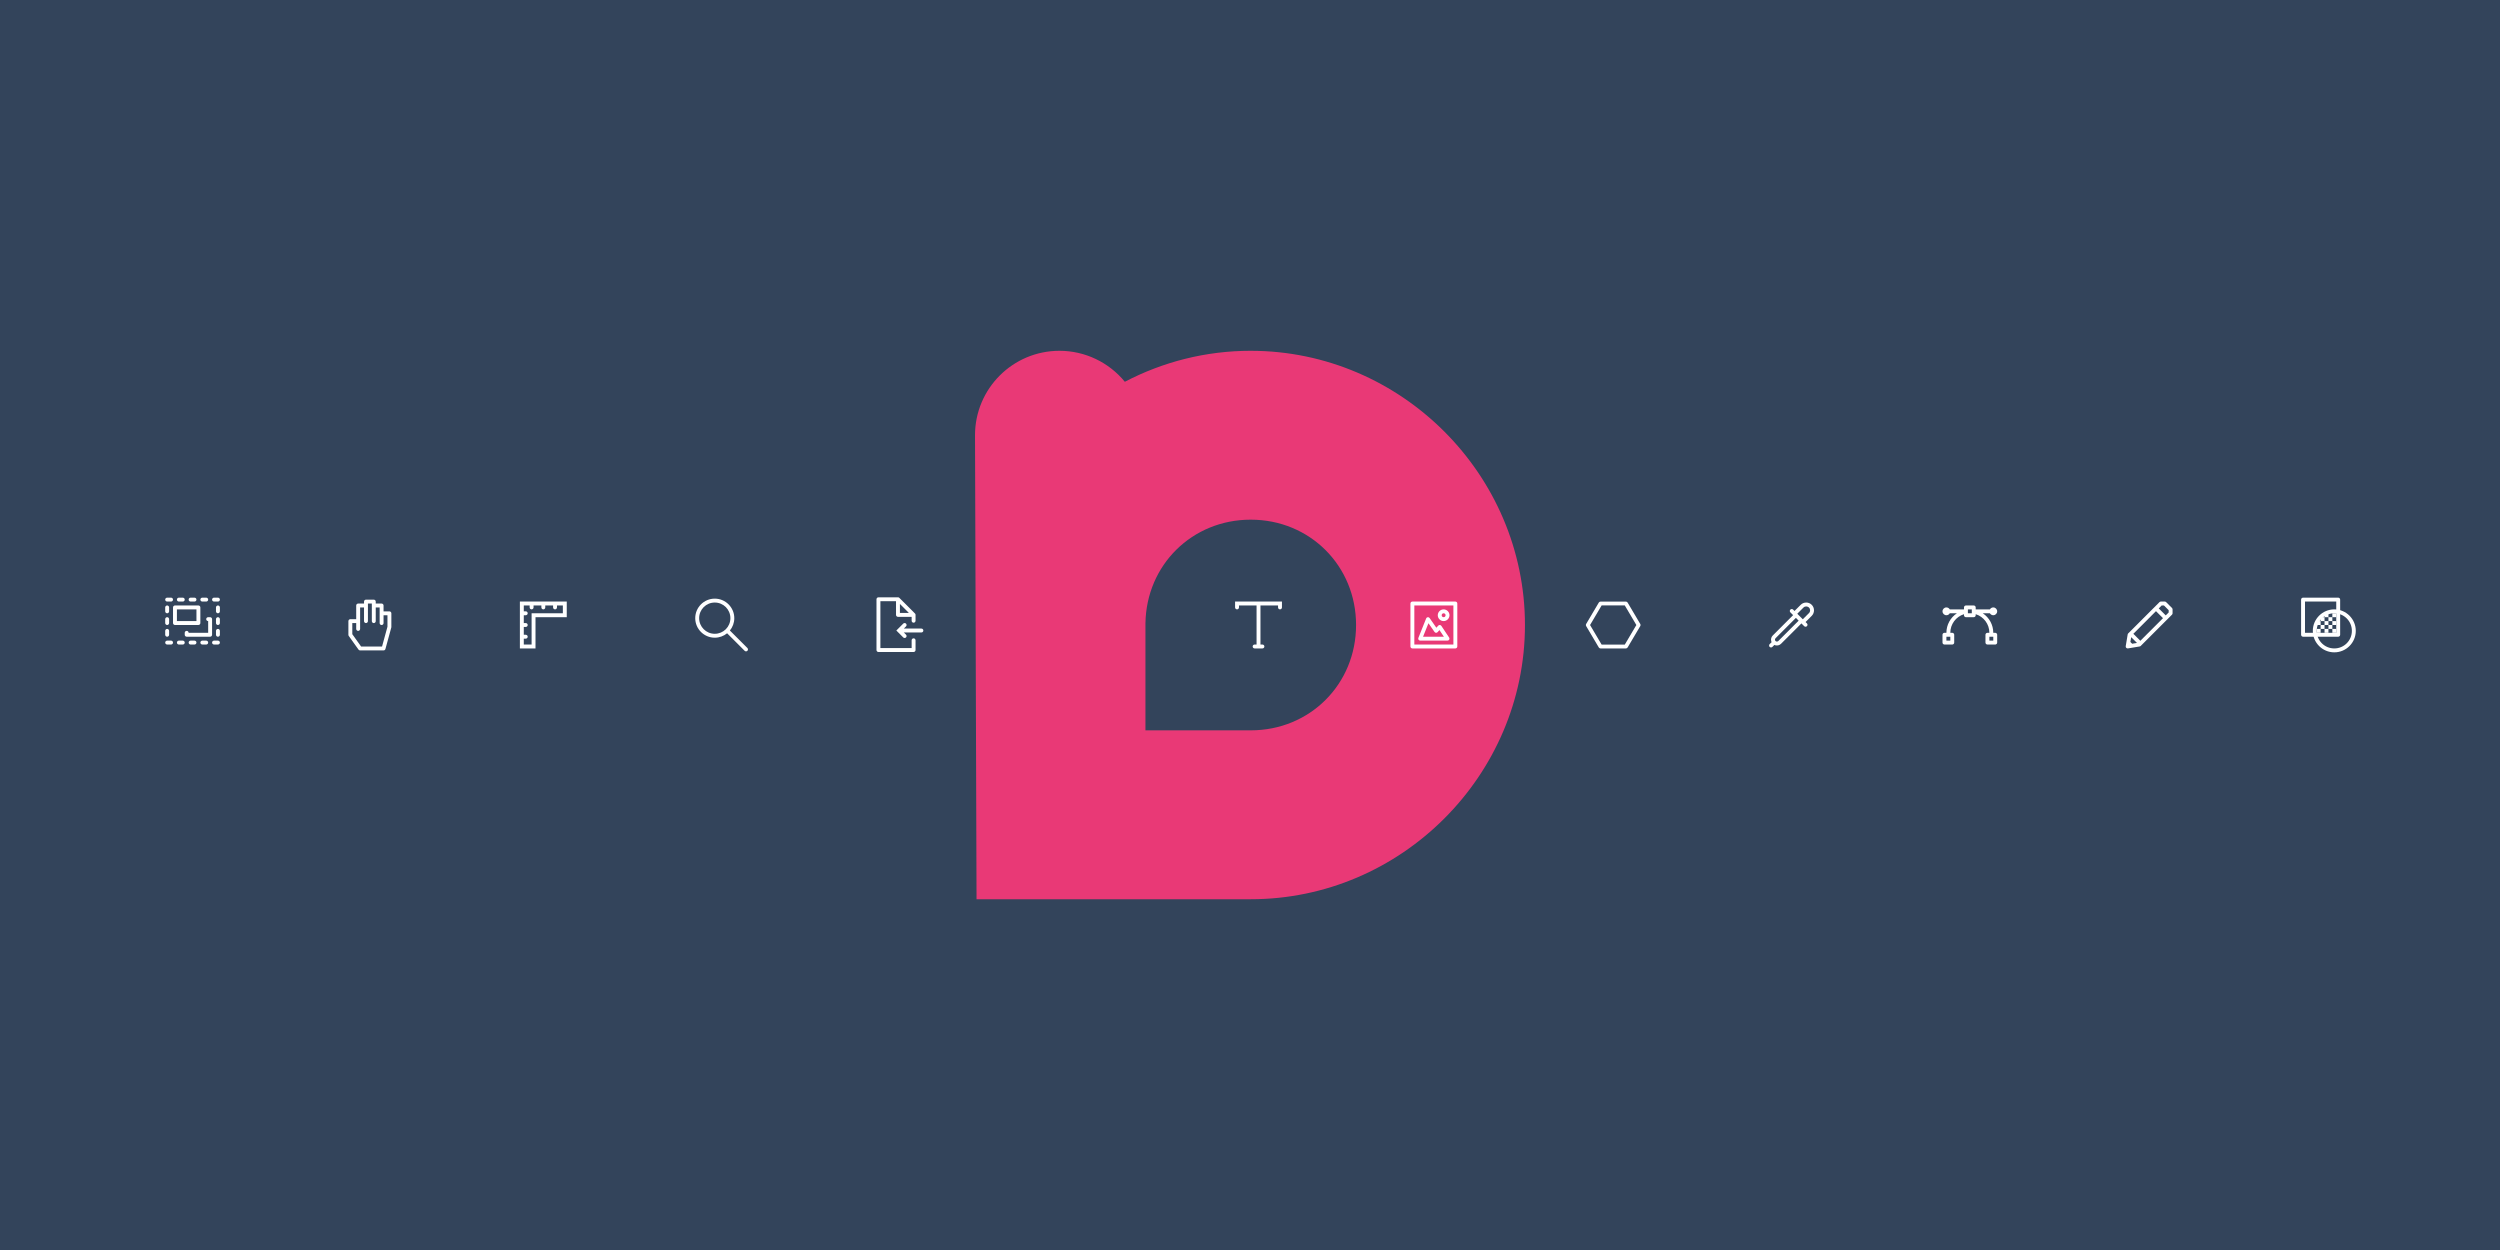
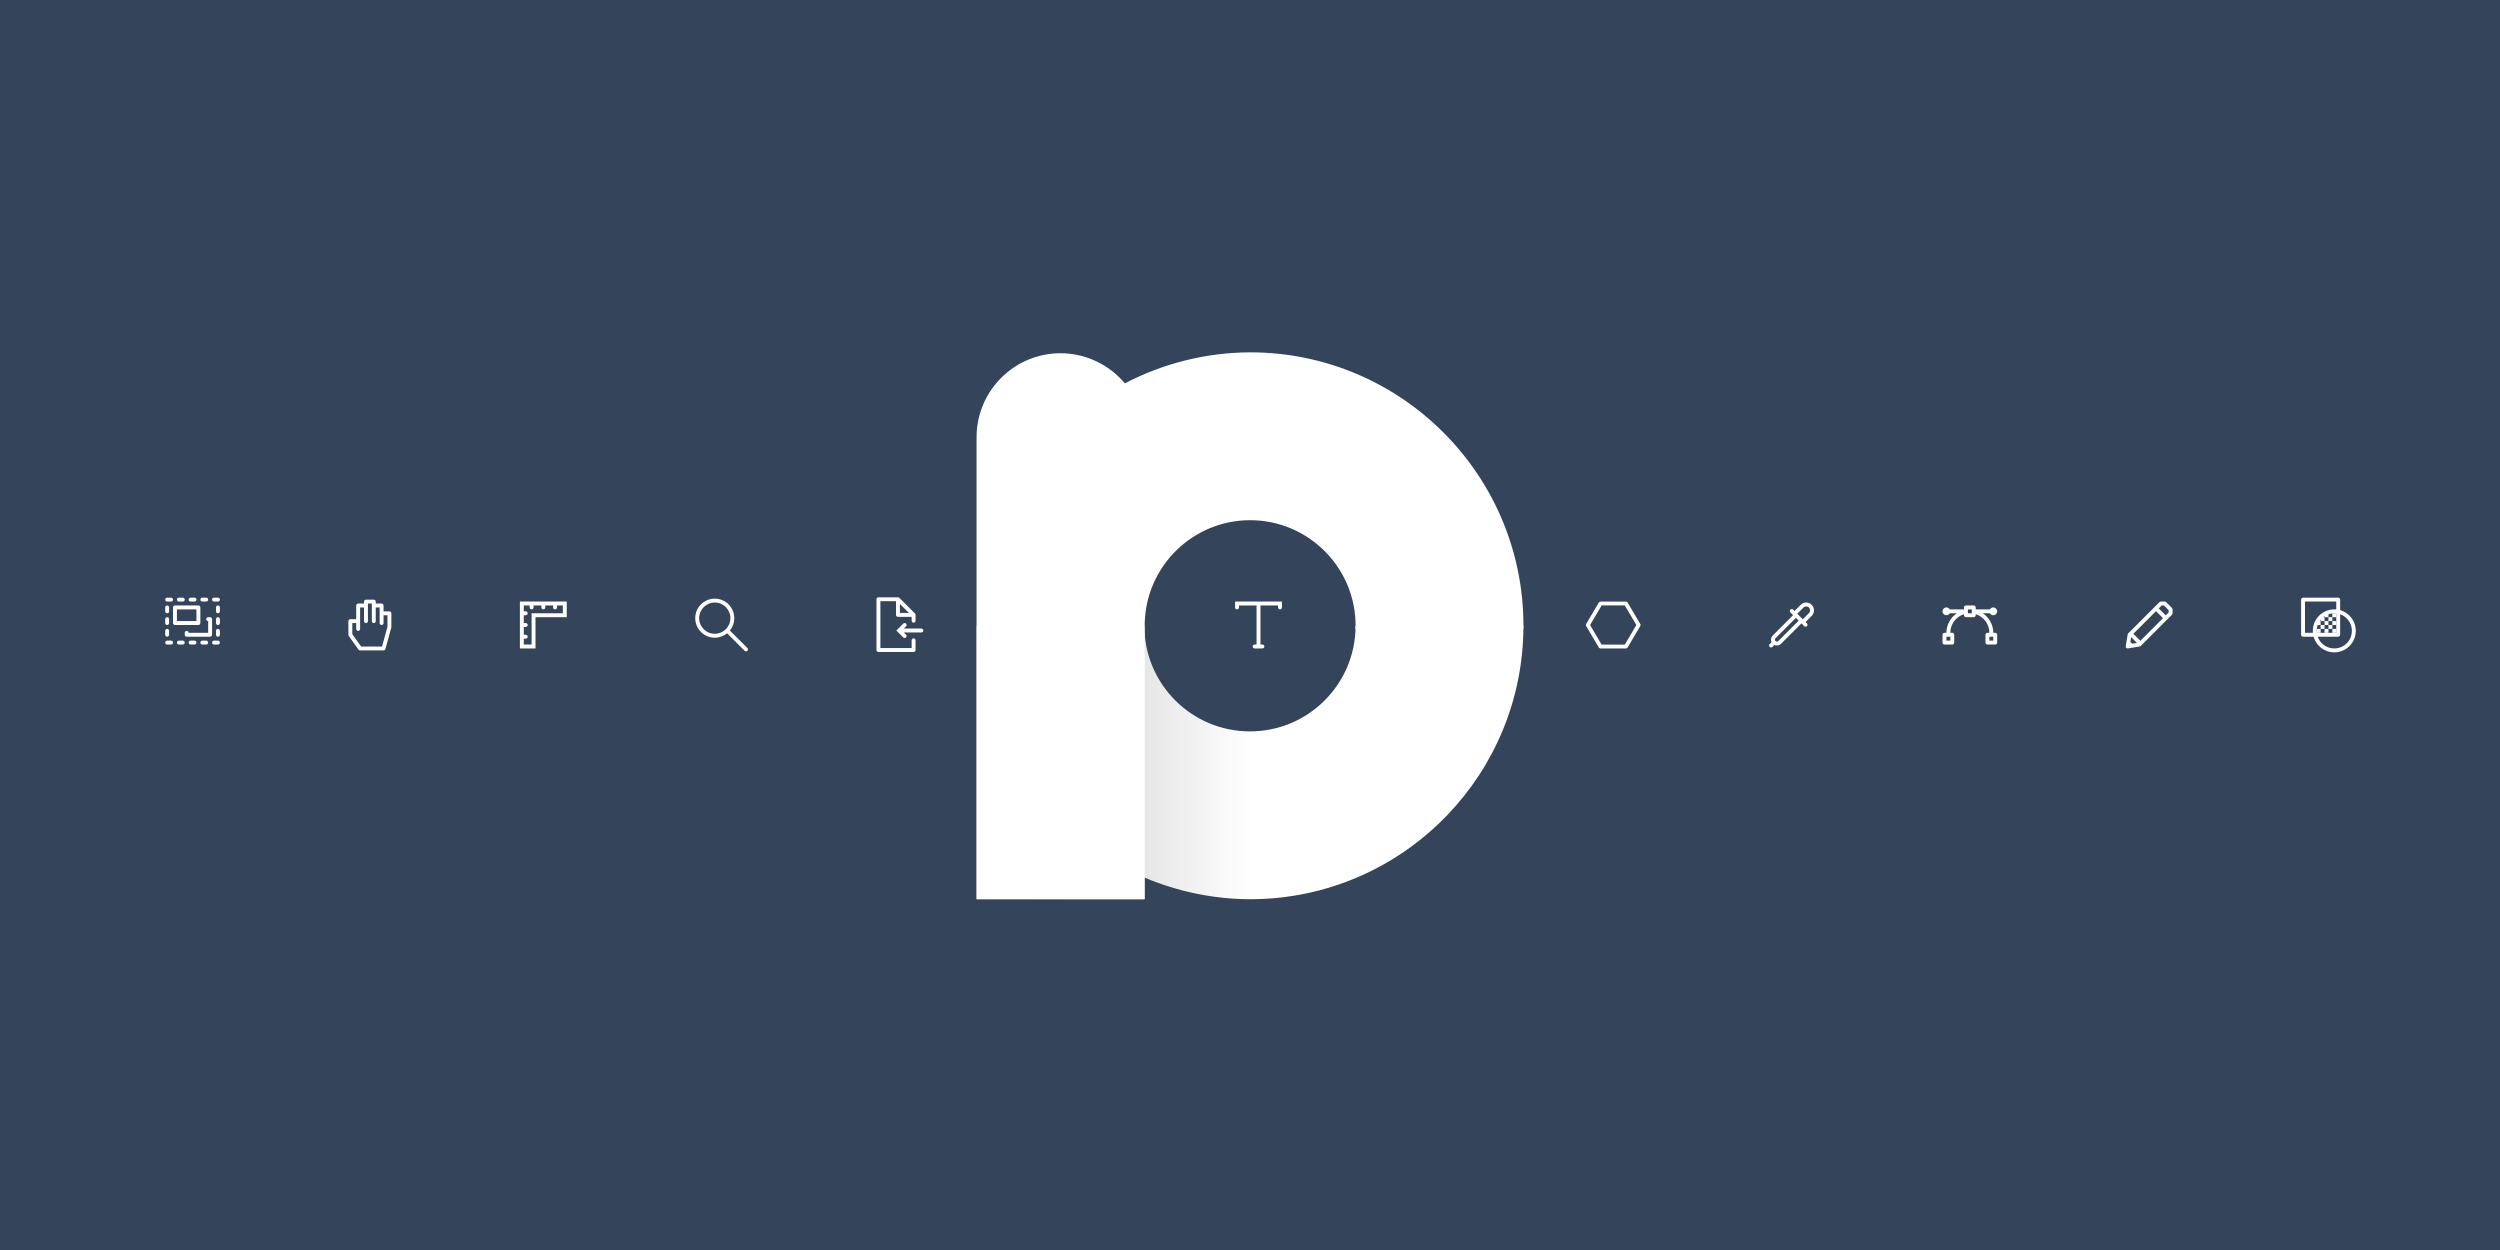
<svg xmlns="http://www.w3.org/2000/svg" width="640" height="320" version="1.1" viewBox="0 0 640 320">
+   <defs>
+     <linearGradient id="linearGradient9-9" x1="1487.8" x2="1629.5" y1="403.31" y2="403.31" gradientTransform="matrix(.49779 0 0 .49779 -490.63 -40.562)" gradientUnits="userSpaceOnUse">
+       <stop stop-color="#c0c0c0" offset="0" />
+       <stop stop-color="#fff" offset="1" />
+     </linearGradient>
+   </defs>
  <rect width="640" height="320" rx="0" ry="0" fill="#33445b" stop-color="#000000" stroke-width=".93" style="-inkscape-stroke:none;font-variation-settings:normal" />
  <path d="m409.73 154.01a.501.49 0 00-.435.245l-3.254 5.505a.501.49 0 000 .49l3.254 5.505a.501.49 0 00.435.245h6.503a.501.49 0 00.435-.245l3.254-5.505a.501.49 0 000-.49l-3.254-5.505a.501.49 0 00-.435-.245zm.288.979h5.928l2.962 5.016-2.962 5.016h-5.928l-2.962-5.016z" fill="#fff" />
-   <path d="m320.19 89.802c-11.589 0-22.557 2.873-32.233 7.934-4.106-5.02-10.248-7.931-16.733-7.932-11.941-5.7e-5-21.62 9.68-21.62 21.62l.389 118.78h70.198c38.513 0 70.198-31.683 70.198-70.196s-31.683-70.203-70.198-70.203zm0 43.232c15.15 0 26.963 11.82 26.963 26.969 0 15.15-11.815 26.965-26.963 26.965h-26.955v-27.375c.212-14.951 11.943-26.56 26.955-26.56z" fill="#e93976" stop-color="#000000" stroke-width="2.091" style="-inkscape-stroke:none;font-variation-settings:normal" />
-   <path d="m503.28 155a.5.5 0 00-.5.5v.5h-3.637a1 1 0 00-.863-.5 1 1 0 00-1 1 1 1 0 001 1 1 1 0 00.863-.5h1.818c-1.633 1.086-2.682 2.941-2.682 5h-.5a.5.5 0 00-.5.5v2a.5.5 0 00.5.5h2a.5.5 0 00.5-.5v-2a.5.5 0 00-.5-.5h-.5c0-2.207 1.437-4.123 3.5-4.769v.27a.5.5 0 00.5.5h2a.5.5 0 00.5-.5v-.27c2.064.647 3.5 2.563 3.5 4.769h-.5a.5.5 0 00-.5.5v2a.5.5 0 00.5.5h2a.5.5 0 00.5-.5v-2a.5.5 0 00-.5-.5h-.5c0-2.059-1.049-3.914-2.684-5h1.82a1 1 0 00.863.5 1 1 0 001-1 1 1 0 00-1-1 1 1 0 00-.863.5h-3.637v-.5a.5.5 0 00-.5-.5zm.5 1h1v1h-1zm-5.5 7h1v1h-1zm11 0h1v1h-1z" fill="#fff" />
-   <path d="m553.18 154a.5.5 0 00-.354.146l-8 8a.5.5 0 00-.141.271l-.5 3a.5.5 0 00.576.576l3-.5a.5.5 0 00.271-.141l8-8a.5.5 0 00.146-.354v-1a.5.5 0 00-.146-.354l-1.5-1.5a.5.5 0 00-.354-.146h-1zm.207 1h.586l1.207 1.207v.586l-.75.75-1.793-1.793.75-.75zm-1.457 1.457 1.793 1.793-5.793 5.793-1.793-1.793zm-6.346 6.654 1.482 1.482-1.232.205-.455-.455z" color="#000000" fill="#fff" stroke-linecap="round" stroke-linejoin="round" style="-inkscape-stroke:none" />
-   <path d="m133.09 154v12h4v-8h8v-4h-9zm1 1h1.5v.5a.5.5 0 00.5.5.5.5 0 00.5-.5v-.5h2v.5a.5.5 0 00.5.5.5.5 0 00.5-.5v-.5h2v.5a.5.5 0 00.5.5.5.5 0 00.5-.5v-.5h1.5v2h-8v8h-2v-1.5h.5a.5.5 0 00.5-.5.5.5 0 00-.5-.5h-.5v-2h.5a.5.5 0 00.5-.5.5.5 0 00-.5-.5h-.5v-2h.5a.5.5 0 00.5-.5.5.5 0 00-.5-.5h-.5z" fill="#fff" />
-   <g transform="translate(588.08,152)" fill="#fff" stroke-linecap="round" stroke-linejoin="round">
-     <path d="m1.5 1c-.276 2.76e-5-.5.224-.5.5v9c2.76e-5.276.224.5.5.5h9c.276-2.8e-5.5-.224.5-.5v-9c-2.8e-5-.276-.224-.5-.5-.5zm.5 1h8v8h-8z" color="#000000" style="-inkscape-stroke:none" />
-     <path d="m9.5 4c-3.032 0-5.5 2.468-5.5 5.5s2.468 5.5 5.5 5.5 5.5-2.468 5.5-5.5-2.468-5.5-5.5-5.5zm0 1c2.491 0 4.5 2.009 4.5 4.5s-2.009 4.5-4.5 4.5-4.5-2.009-4.5-4.5 2.009-4.5 4.5-4.5z" color="#000000" style="-inkscape-stroke:none" />
-     <path d="m7 5v1h1v-1zm1 1v1h1v-1zm1 0h1v-1h-1zm0 1v1h1v-1zm0 1h-1v1h1zm0 1v1h1v-1zm-1 0h-1v1h1zm-1 0v-1h-1v1zm-1 0h-1v1h1zm0-1v-1h-1v1zm0-1h1v-1h-1zm1 0v1h1v-1z" color="#000000" stroke-dasharray="1, 2" style="-inkscape-stroke:none" />
+   <path d="m249.99 160.2 8e-3 0.114h-8e-3v69.89h42.968v-5.563c8.553 3.63 17.744 5.521 27.035 5.563 19.862 0 37.792-8.272 50.533-21.559 12.06-12.576 19.47-29.645 19.47-48.445h-42.969c0 14.931-12.104 27.034-27.034 27.034-14.931 0-27.034-12.104-27.034-27.034z" fill="url(#linearGradient9-9)" stroke-width=".498" style="-inkscape-stroke:none;font-variation-settings:normal" />
+   <g fill="#fff">
+     <path d="m320 90.198c-11.159 0.056-22.144 2.778-32.037 7.941-4.074-4.87-10.091-7.693-16.44-7.714-11.881 4.98e-4 -21.515 9.627-21.524 21.508v118.27h43.051v-70.726c0.392-14.615 12.332-26.271 26.952-26.31 14.931 0 27.034 12.104 27.034 27.034-0.024 0.242-0.051 0.483-0.082 0.724h42.999c0.018-0.241 0.035-0.483 0.051-0.724 0-38.662-31.342-70.004-70.004-70.004z" stop-color="#000000" stroke-width=".498" style="-inkscape-stroke:none;font-variation-settings:normal" />
+     <path d="m503.28 155a.5.5 0 00-.5.5v.5h-3.637a1 1 0 00-.863-.5 1 1 0 00-1 1 1 1 0 001 1 1 1 0 00.863-.5h1.818c-1.633 1.086-2.682 2.941-2.682 5h-.5a.5.5 0 00-.5.5v2a.5.5 0 00.5.5h2a.5.5 0 00.5-.5v-2a.5.5 0 00-.5-.5h-.5c0-2.207 1.437-4.123 3.5-4.769v.27a.5.5 0 00.5.5h2a.5.5 0 00.5-.5v-.27c2.064.647 3.5 2.563 3.5 4.769h-.5a.5.5 0 00-.5.5v2a.5.5 0 00.5.5h2a.5.5 0 00.5-.5v-2a.5.5 0 00-.5-.5h-.5c0-2.059-1.049-3.914-2.684-5h1.82a1 1 0 00.863.5 1 1 0 001-1 1 1 0 00-1-1 1 1 0 00-.863.5h-3.637v-.5a.5.5 0 00-.5-.5zm.5 1h1v1h-1zm-5.5 7h1v1h-1zm11 0h1v1h-1z" />
+     <path d="m553.18 154a.5.5 0 00-.354.146l-8 8a.5.5 0 00-.141.271l-.5 3a.5.5 0 00.576.576l3-.5a.5.5 0 00.271-.141l8-8a.5.5 0 00.146-.354v-1a.5.5 0 00-.146-.354l-1.5-1.5a.5.5 0 00-.354-.146h-1zm.207 1h.586l1.207 1.207v.586l-.75.75-1.793-1.793.75-.75zm-1.457 1.457 1.793 1.793-5.793 5.793-1.793-1.793zm-6.346 6.654 1.482 1.482-1.232.205-.455-.455z" color="#000000" stroke-linecap="round" stroke-linejoin="round" style="-inkscape-stroke:none" />
+     <path d="m133.09 154v12h4v-8h8v-4h-9zm1 1h1.5v.5a.5.5 0 00.5.5.5.5 0 00.5-.5v-.5h2v.5a.5.5 0 00.5.5.5.5 0 00.5-.5v-.5h2v.5a.5.5 0 00.5.5.5.5 0 00.5-.5v-.5h1.5v2h-8v8h-2v-1.5h.5a.5.5 0 00.5-.5.5.5 0 00-.5-.5h-.5v-2h.5a.5.5 0 00.5-.5.5.5 0 00-.5-.5h-.5v-2h.5a.5.5 0 00.5-.5.5.5 0 00-.5-.5h-.5z" />
+     <g transform="translate(588.08,152)" stroke-linecap="round" stroke-linejoin="round">
+       <path d="m1.5 1c-.276 2.76e-5-.5.224-.5.5v9c2.76e-5.276.224.5.5.5h9c.276-2.8e-5.5-.224.5-.5v-9c-2.8e-5-.276-.224-.5-.5-.5zm.5 1h8v8h-8z" color="#000000" style="-inkscape-stroke:none" />
+       <path d="m9.5 4c-3.032 0-5.5 2.468-5.5 5.5s2.468 5.5 5.5 5.5 5.5-2.468 5.5-5.5-2.468-5.5-5.5-5.5zm0 1c2.491 0 4.5 2.009 4.5 4.5s-2.009 4.5-4.5 4.5-4.5-2.009-4.5-4.5 2.009-4.5 4.5-4.5z" color="#000000" style="-inkscape-stroke:none" />
+       <path d="m7 5v1h1v-1zm1 1v1h1v-1zm1 0h1v-1h-1zm0 1v1h1v-1zm0 1h-1v1h1zm0 1v1h1v-1zm-1 0h-1v1h1zm-1 0v-1h-1v1zm-1 0h-1v1h1zm0-1v-1h-1v1zm0-1h1v-1h-1zm1 0v1h1v-1z" color="#000000" stroke-dasharray="1, 2" style="-inkscape-stroke:none" />
+     </g>
+     <path d="m93.689 153.51a.5.5 0 00-.5.5v.5h-1.5a.5.5 0 00-.5.5v3.5h-1.5a.5.5 0 00-.5.5v3.5a.5.5 0 00.092.291l2.5 3.5a.5.5 0 00.408.209h6a.5.5 0 00.482-.367l1.5-5.5a.5.5 0 00.018-.133v-3.5a.5.5 0 00-.5-.5h-1.5v-1.5a.5.5 0 00-.5-.5h-1.5v-.5a.5.5 0 00-.5-.5zm.5 1h1v4.5a.5.5 0 001 0v-3.5h1v4a.5.5 0 001 0v-2h1v2.934l-1.383 5.066h-5.361l-2.256-3.16v-2.84h1v1.5a.5.5 0 001 0v-5.5h1v3.5a.5.5 0 00.5.494.5.5 0 00.5-.494v-4z" />
+     <path d="m42.791 153a.5.5 0 00-.5.5.5.5 0 00.5.5h1a.5.5 0 00.5-.5.5.5 0 00-.5-.5zm3 0a.5.5 0 00-.5.5.5.5 0 00.5.5h1a.5.5 0 00.5-.5.5.5 0 00-.5-.5zm3 0a.5.5 0 00-.5.5.5.5 0 00.5.5h1a.5.5 0 00.5-.5.5.5 0 00-.5-.5zm3 0a.5.5 0 00-.5.5.5.5 0 00.5.5h1a.5.5 0 00.5-.5.5.5 0 00-.5-.5zm3 0a.5.5 0 00-.5.5.5.5 0 00.5.5h1a.5.5 0 00.5-.5.5.5 0 00-.5-.5zm-12 2a.5.5 0 00-.5.5v1a.5.5 0 00.5.5.5.5 0 00.5-.5v-1a.5.5 0 00-.5-.5zm2 0a.5.5 0 00-.5.5v4a.5.5 0 00.5.5h6a.5.5 0 00.5-.5v-4a.5.5 0 00-.5-.5zm11 0a.5.5 0 00-.5.5v1a.5.5 0 00.5.5.5.5 0 00.5-.5v-1a.5.5 0 00-.5-.5zm-10.5 1h5v3h-5zm-2.5 2a.5.5 0 00-.5.5v1a.5.5 0 00.5.5.5.5 0 00.5-.5v-1a.5.5 0 00-.5-.5zm10.5 0a.5.5 0 00-.5.5.5.5 0 00.5.5v3h-5a.5.5 0 00-.5-.5.5.5 0 00-.5.5v.5a.5.5 0 00.5.5h6a.5.5 0 00.5-.5v-4a.5.5 0 00-.5-.5zm2.5 0a.5.5 0 00-.5.5v1a.5.5 0 00.5.5.5.5 0 00.5-.5v-1a.5.5 0 00-.5-.5zm-13 3a.5.5 0 00-.5.5v1a.5.5 0 00.5.5.5.5 0 00.5-.5v-1a.5.5 0 00-.5-.5zm13 0a.5.5 0 00-.5.5v1a.5.5 0 00.5.5.5.5 0 00.5-.5v-1a.5.5 0 00-.5-.5zm-13 3a.5.5 0 00-.5.5.5.5 0 00.5.5h1a.5.5 0 00.5-.5.5.5 0 00-.5-.5zm3 0a.5.5 0 00-.5.5.5.5 0 00.5.5h1a.5.5 0 00.5-.5.5.5 0 00-.5-.5zm3 0a.5.5 0 00-.5.5.5.5 0 00.5.5h1a.5.5 0 00.5-.5.5.5 0 00-.5-.5zm3 0a.5.5 0 00-.5.5.5.5 0 00.5.5h1a.5.5 0 00.5-.5.5.5 0 00-.5-.5zm3 0a.5.5 0 00-.5.5.5.5 0 00.5.5h1a.5.5 0 00.5-.5.5.5 0 00-.5-.5z" />
+     <path d="m462.39 154.25c-.513 0-1.026.194-1.414.582a.5.5 0 00-.002.002l-1.578 1.578-.354-.354a.5.5 0 00-.354-.146.5.5 0 00-.354.146.5.5 0 000 .707l.707.707-5.207 5.209a.5.5 0 00-.01.008v.002c-.378.378-.527.931-.389 1.447.024.09.056.176.096.258l-.5.5a.5.5 0 000 .709.5.5 0 00.707 0l.5-.502c.082.039.168.072.258.096.516.138 1.069-.011 1.447-.389h.002l5.217-5.217.707.707a.5.5 0 00.707 0 .5.5 0 000-.707l-.354-.354 1.578-1.578a.5.5 0 00.002 0c.777-.777.777-2.053 0-2.83-.388-.388-.901-.582-1.414-.582zm0 .994c.255 0 .51.098.707.295.395.395.395 1.021 0 1.416h-.002l-1.578 1.578-1.414-1.414 1.578-1.578a.5.5 0 00.002-.002c.197-.197.452-.295.707-.295zm-2.641 2.936.707.707-5.207 5.209a.5.5 0 00-.01.008v.002c-.127.126-.31.175-.482.129-.173-.046-.307-.18-.354-.354-.046-.173.002-.357.129-.484a.5.5 0 00.027-.029l5.189-5.188z" />
+     <path d="m361.57 154a.5.5 0 00-.5.5v11a.5.5 0 00.5.5h11a.5.5 0 00.5-.5v-11a.5.5 0 00-.5-.5zm.5 1h10v10h-10zm7.5 1c-.823 0-1.5.677-1.5 1.5 0 .823.677 1.5 1.5 1.5.823 0 1.5-.677 1.5-1.5 0-.823-.677-1.5-1.5-1.5zm0 1c.282 0 .5.218.5.5 0 .282-.218.5-.5.5-.282 0-.5-.218-.5-.5 0-.282.218-.5.5-.5zm-4.061 1a.5.5 0 00-.408.311l-2 5a.5.5 0 00.465.686h7a.5.5 0 00.416-.777l-2-3a.5.5 0 00-.785-.059l-.492.537-1.728-2.486a.5.5 0 00-.467-.211zm.176 1.545 1.555 2.238a.5.5 0 00.779.051l.484-.529 1.129 1.691h-5.328l1.381-3.451z" />
+     <path d="m229.88 152.91-5 .002c-.276 3e-5-.5.224-.5.5v13c3e-5.276.224.5.5.5h9c.276-3e-5.5-.224.5-.5v-2.5a.5.5 0 00-.5-.5.5.5 0 00-.5.5v2h-8v-12h4v3.5c3e-5.276.224.5.5.5h3.5v1a.5.5 0 00.5.5.5.5 0 00.5-.5v-1a.5.5 0 000-.002.5.5 0 000-.002.5.5 0 000-.002.5.5 0 000-.002.5.5 0 000-.002.5.5 0 000-.002.5.5 0 000-.002.5.5 0 000-.002.5.5 0 000-.002.5.5 0 000-.002.5.5 0 000-.002.5.5 0 000-.002.5.5 0 000-.002.5.5 0 000-.002.5.5 0 000-.002.5.5 0 000-.002.5.5 0 000-.002v-.467c0-.029-.003-.059-.008-.088-.001-.003-.001-.009-.002-.012-.001-.005-.002-.01-.004-.016-.005-.024-.013-.047-.021-.07-.005-.011-.01-.022-.016-.033-.007-.015-.015-.03-.023-.045-.008-.013-.018-.026-.027-.039-.012-.016-.025-.031-.039-.045-.002-.003-.004-.005-.006-.008l-.031-.031-3.939-3.938c-.009-.011-.019-.021-.029-.031-.001-.001-.003-9e-4-.004-.002-.033-.032-.069-.06-.109-.082l-.004-.004c-.003-.001-.007-.003-.01-.004-.041-.021-.084-.036-.129-.045-.032-.006-.065-.01-.098-.01zm.5 1.711 2.291 2.291h-2.291zm1.205 4.875a.5.5 0 00-.354.148l-1.768 1.768 1.768 1.77a.5.5 0 00.707 0 .5.5 0 000-.707l-.562-.562h4.502a.5.5 0 00.5-.5.5.5 0 00-.5-.5h-4.498l.559-.561a.5.5 0 000-.707.5.5 0 00-.354-.148z" />
+     <path d="m182.98 153.25c-2.756 0-5 2.244-5 5s2.244 5 5 5c1.198 0 2.298-.425 3.16-1.131l4.486 4.486a.5.5 0 00.707 0 .5.5 0 000-.709l-4.484-4.484c.707-.863 1.131-1.964 1.131-3.162 0-2.756-2.244-5-5-5zm0 1c2.215 0 4 1.785 4 4 0 1.099-.439 2.091-1.152 2.812a.5.5 0 00-.019.016.5.5 0 00-.014.018c-.722.713-1.715 1.154-2.814 1.154-2.215 0-4-1.785-4-4s1.785-4 4-4z" />
+     <path d="m316.18 154v1.5c0 .276.224.5.5.5s.5-.224.5-.5v-.5h4.5v10h-.5c-.276 0-.5.224-.5.5s.224.5.5.5h2c.276 0 .5-.224.5-.5s-.224-.5-.5-.5h-.5v-10h4.5v.5c0 .276.224.5.5.5s.5-.224.5-.5v-1.5z" />
  </g>
-   <path d="m93.689 153.51a.5.5 0 00-.5.5v.5h-1.5a.5.5 0 00-.5.5v3.5h-1.5a.5.5 0 00-.5.5v3.5a.5.5 0 00.092.291l2.5 3.5a.5.5 0 00.408.209h6a.5.5 0 00.482-.367l1.5-5.5a.5.5 0 00.018-.133v-3.5a.5.5 0 00-.5-.5h-1.5v-1.5a.5.5 0 00-.5-.5h-1.5v-.5a.5.5 0 00-.5-.5zm.5 1h1v4.5a.5.5 0 001 0v-3.5h1v4a.5.5 0 001 0v-2h1v2.934l-1.383 5.066h-5.361l-2.256-3.16v-2.84h1v1.5a.5.5 0 001 0v-5.5h1v3.5a.5.5 0 00.5.494.5.5 0 00.5-.494v-4z" fill="#fff" />
-   <path d="m42.791 153a.5.5 0 00-.5.5.5.5 0 00.5.5h1a.5.5 0 00.5-.5.5.5 0 00-.5-.5zm3 0a.5.5 0 00-.5.5.5.5 0 00.5.5h1a.5.5 0 00.5-.5.5.5 0 00-.5-.5zm3 0a.5.5 0 00-.5.5.5.5 0 00.5.5h1a.5.5 0 00.5-.5.5.5 0 00-.5-.5zm3 0a.5.5 0 00-.5.5.5.5 0 00.5.5h1a.5.5 0 00.5-.5.5.5 0 00-.5-.5zm3 0a.5.5 0 00-.5.5.5.5 0 00.5.5h1a.5.5 0 00.5-.5.5.5 0 00-.5-.5zm-12 2a.5.5 0 00-.5.5v1a.5.5 0 00.5.5.5.5 0 00.5-.5v-1a.5.5 0 00-.5-.5zm2 0a.5.5 0 00-.5.5v4a.5.5 0 00.5.5h6a.5.5 0 00.5-.5v-4a.5.5 0 00-.5-.5zm11 0a.5.5 0 00-.5.5v1a.5.5 0 00.5.5.5.5 0 00.5-.5v-1a.5.5 0 00-.5-.5zm-10.5 1h5v3h-5zm-2.5 2a.5.5 0 00-.5.5v1a.5.5 0 00.5.5.5.5 0 00.5-.5v-1a.5.5 0 00-.5-.5zm10.5 0a.5.5 0 00-.5.5.5.5 0 00.5.5v3h-5a.5.5 0 00-.5-.5.5.5 0 00-.5.5v.5a.5.5 0 00.5.5h6a.5.5 0 00.5-.5v-4a.5.5 0 00-.5-.5zm2.5 0a.5.5 0 00-.5.5v1a.5.5 0 00.5.5.5.5 0 00.5-.5v-1a.5.5 0 00-.5-.5zm-13 3a.5.5 0 00-.5.5v1a.5.5 0 00.5.5.5.5 0 00.5-.5v-1a.5.5 0 00-.5-.5zm13 0a.5.5 0 00-.5.5v1a.5.5 0 00.5.5.5.5 0 00.5-.5v-1a.5.5 0 00-.5-.5zm-13 3a.5.5 0 00-.5.5.5.5 0 00.5.5h1a.5.5 0 00.5-.5.5.5 0 00-.5-.5zm3 0a.5.5 0 00-.5.5.5.5 0 00.5.5h1a.5.5 0 00.5-.5.5.5 0 00-.5-.5zm3 0a.5.5 0 00-.5.5.5.5 0 00.5.5h1a.5.5 0 00.5-.5.5.5 0 00-.5-.5zm3 0a.5.5 0 00-.5.5.5.5 0 00.5.5h1a.5.5 0 00.5-.5.5.5 0 00-.5-.5zm3 0a.5.5 0 00-.5.5.5.5 0 00.5.5h1a.5.5 0 00.5-.5.5.5 0 00-.5-.5z" fill="#fff" />
-   <path d="m462.39 154.25c-.513 0-1.026.194-1.414.582a.5.5 0 00-.002.002l-1.578 1.578-.354-.354a.5.5 0 00-.354-.146.5.5 0 00-.354.146.5.5 0 000 .707l.707.707-5.207 5.209a.5.5 0 00-.01.008v.002c-.378.378-.527.931-.389 1.447.024.09.056.176.096.258l-.5.5a.5.5 0 000 .709.5.5 0 00.707 0l.5-.502c.082.039.168.072.258.096.516.138 1.069-.011 1.447-.389h.002l5.217-5.217.707.707a.5.5 0 00.707 0 .5.5 0 000-.707l-.354-.354 1.578-1.578a.5.5 0 00.002 0c.777-.777.777-2.053 0-2.83-.388-.388-.901-.582-1.414-.582zm0 .994c.255 0 .51.098.707.295.395.395.395 1.021 0 1.416h-.002l-1.578 1.578-1.414-1.414 1.578-1.578a.5.5 0 00.002-.002c.197-.197.452-.295.707-.295zm-2.641 2.936.707.707-5.207 5.209a.5.5 0 00-.01.008v.002c-.127.126-.31.175-.482.129-.173-.046-.307-.18-.354-.354-.046-.173.002-.357.129-.484a.5.5 0 00.027-.029l5.189-5.188z" fill="#fff" />
-   <path d="m361.57 154a.5.5 0 00-.5.5v11a.5.5 0 00.5.5h11a.5.5 0 00.5-.5v-11a.5.5 0 00-.5-.5zm.5 1h10v10h-10zm7.5 1c-.823 0-1.5.677-1.5 1.5 0 .823.677 1.5 1.5 1.5.823 0 1.5-.677 1.5-1.5 0-.823-.677-1.5-1.5-1.5zm0 1c.282 0 .5.218.5.5 0 .282-.218.5-.5.5-.282 0-.5-.218-.5-.5 0-.282.218-.5.5-.5zm-4.061 1a.5.5 0 00-.408.311l-2 5a.5.5 0 00.465.686h7a.5.5 0 00.416-.777l-2-3a.5.5 0 00-.785-.059l-.492.537-1.728-2.486a.5.5 0 00-.467-.211zm.176 1.545 1.555 2.238a.5.5 0 00.779.051l.484-.529 1.129 1.691h-5.328l1.381-3.451z" fill="#fff" />
-   <path d="m229.88 152.91-5 .002c-.276 3e-5-.5.224-.5.5v13c3e-5.276.224.5.5.5h9c.276-3e-5.5-.224.5-.5v-2.5a.5.5 0 00-.5-.5.5.5 0 00-.5.5v2h-8v-12h4v3.5c3e-5.276.224.5.5.5h3.5v1a.5.5 0 00.5.5.5.5 0 00.5-.5v-1a.5.5 0 000-.002.5.5 0 000-.002.5.5 0 000-.002.5.5 0 000-.002.5.5 0 000-.002.5.5 0 000-.002.5.5 0 000-.002.5.5 0 000-.002.5.5 0 000-.002.5.5 0 000-.002.5.5 0 000-.002.5.5 0 000-.002.5.5 0 000-.002.5.5 0 000-.002.5.5 0 000-.002.5.5 0 000-.002.5.5 0 000-.002v-.467c0-.029-.003-.059-.008-.088-.001-.003-.001-.009-.002-.012-.001-.005-.002-.01-.004-.016-.005-.024-.013-.047-.021-.07-.005-.011-.01-.022-.016-.033-.007-.015-.015-.03-.023-.045-.008-.013-.018-.026-.027-.039-.012-.016-.025-.031-.039-.045-.002-.003-.004-.005-.006-.008l-.031-.031-3.939-3.938c-.009-.011-.019-.021-.029-.031-.001-.001-.003-9e-4-.004-.002-.033-.032-.069-.06-.109-.082l-.004-.004c-.003-.001-.007-.003-.01-.004-.041-.021-.084-.036-.129-.045-.032-.006-.065-.01-.098-.01zm.5 1.711 2.291 2.291h-2.291zm1.205 4.875a.5.5 0 00-.354.148l-1.768 1.768 1.768 1.77a.5.5 0 00.707 0 .5.5 0 000-.707l-.562-.562h4.502a.5.5 0 00.5-.5.5.5 0 00-.5-.5h-4.498l.559-.561a.5.5 0 000-.707.5.5 0 00-.354-.148z" fill="#fff" />
-   <path d="m182.98 153.25c-2.756 0-5 2.244-5 5s2.244 5 5 5c1.198 0 2.298-.425 3.16-1.131l4.486 4.486a.5.5 0 00.707 0 .5.5 0 000-.709l-4.484-4.484c.707-.863 1.131-1.964 1.131-3.162 0-2.756-2.244-5-5-5zm0 1c2.215 0 4 1.785 4 4 0 1.099-.439 2.091-1.152 2.812a.5.5 0 00-.019.016.5.5 0 00-.014.018c-.722.713-1.715 1.154-2.814 1.154-2.215 0-4-1.785-4-4s1.785-4 4-4z" fill="#fff" />
-   <path d="m316.18 154v1.5c0 .276.224.5.5.5s.5-.224.5-.5v-.5h4.5v10h-.5c-.276 0-.5.224-.5.5s.224.5.5.5h2c.276 0 .5-.224.5-.5s-.224-.5-.5-.5h-.5v-10h4.5v.5c0 .276.224.5.5.5s.5-.224.5-.5v-1.5z" fill="#fff" />
</svg>
